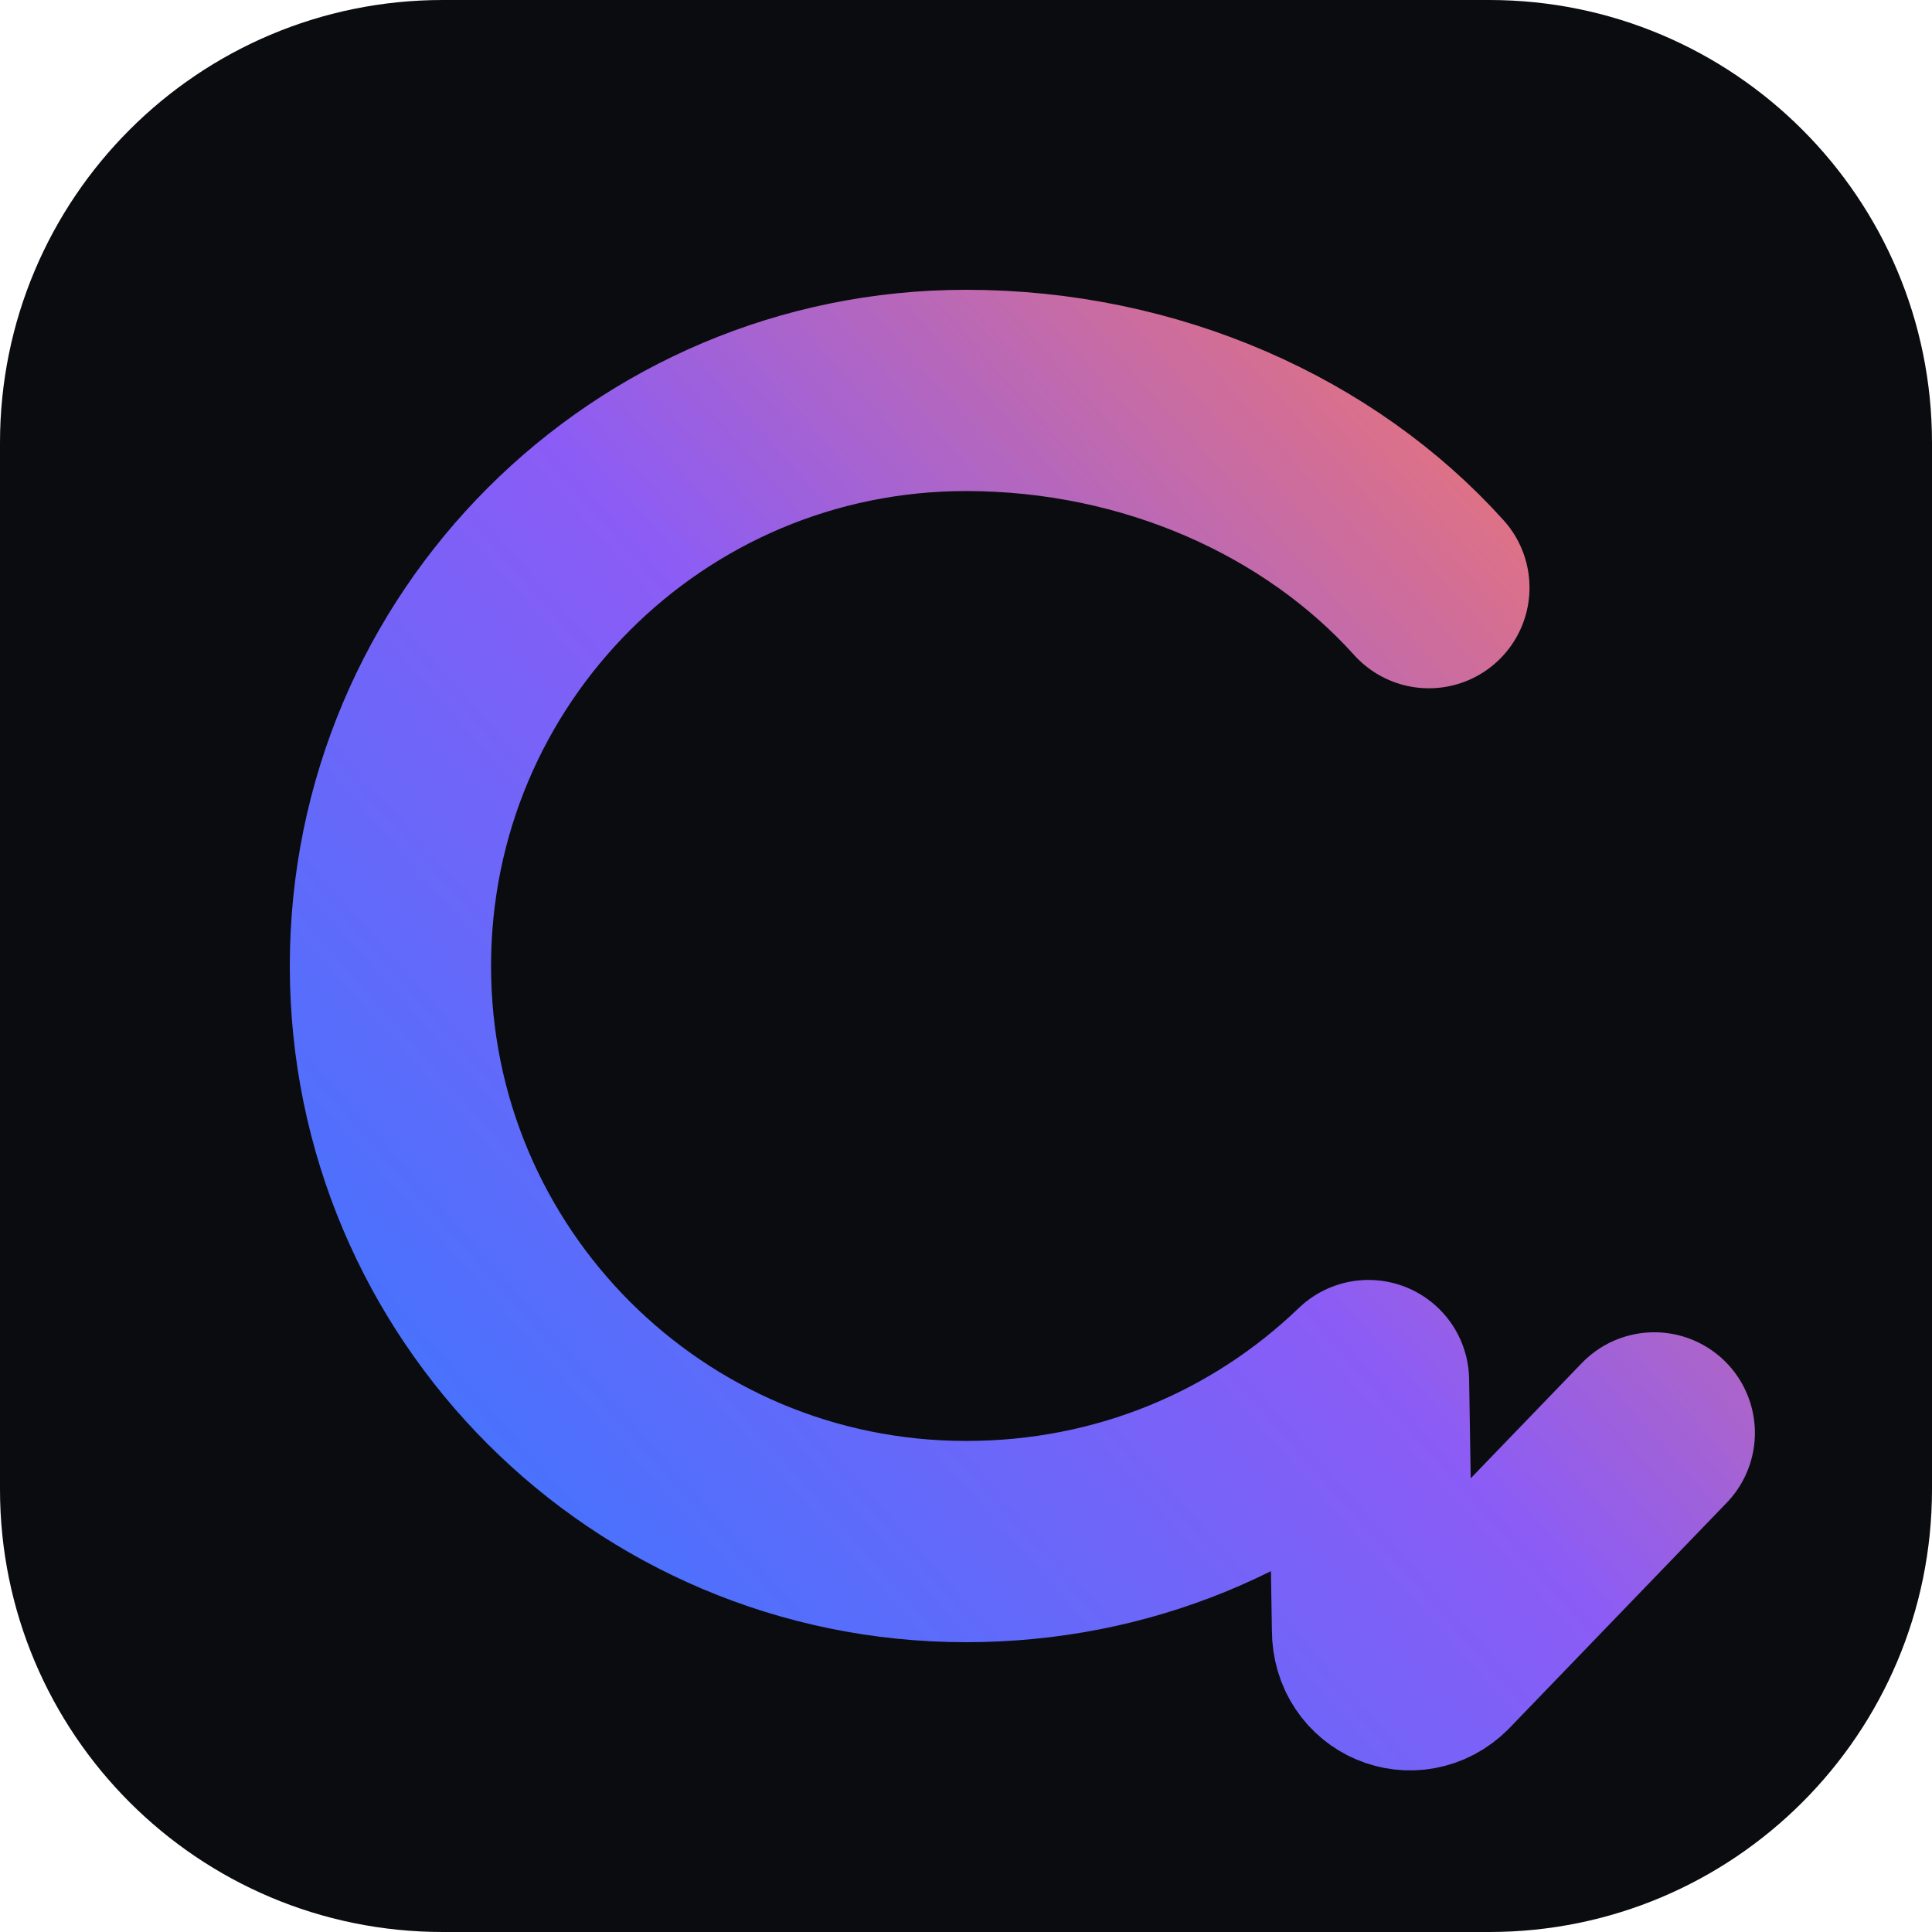
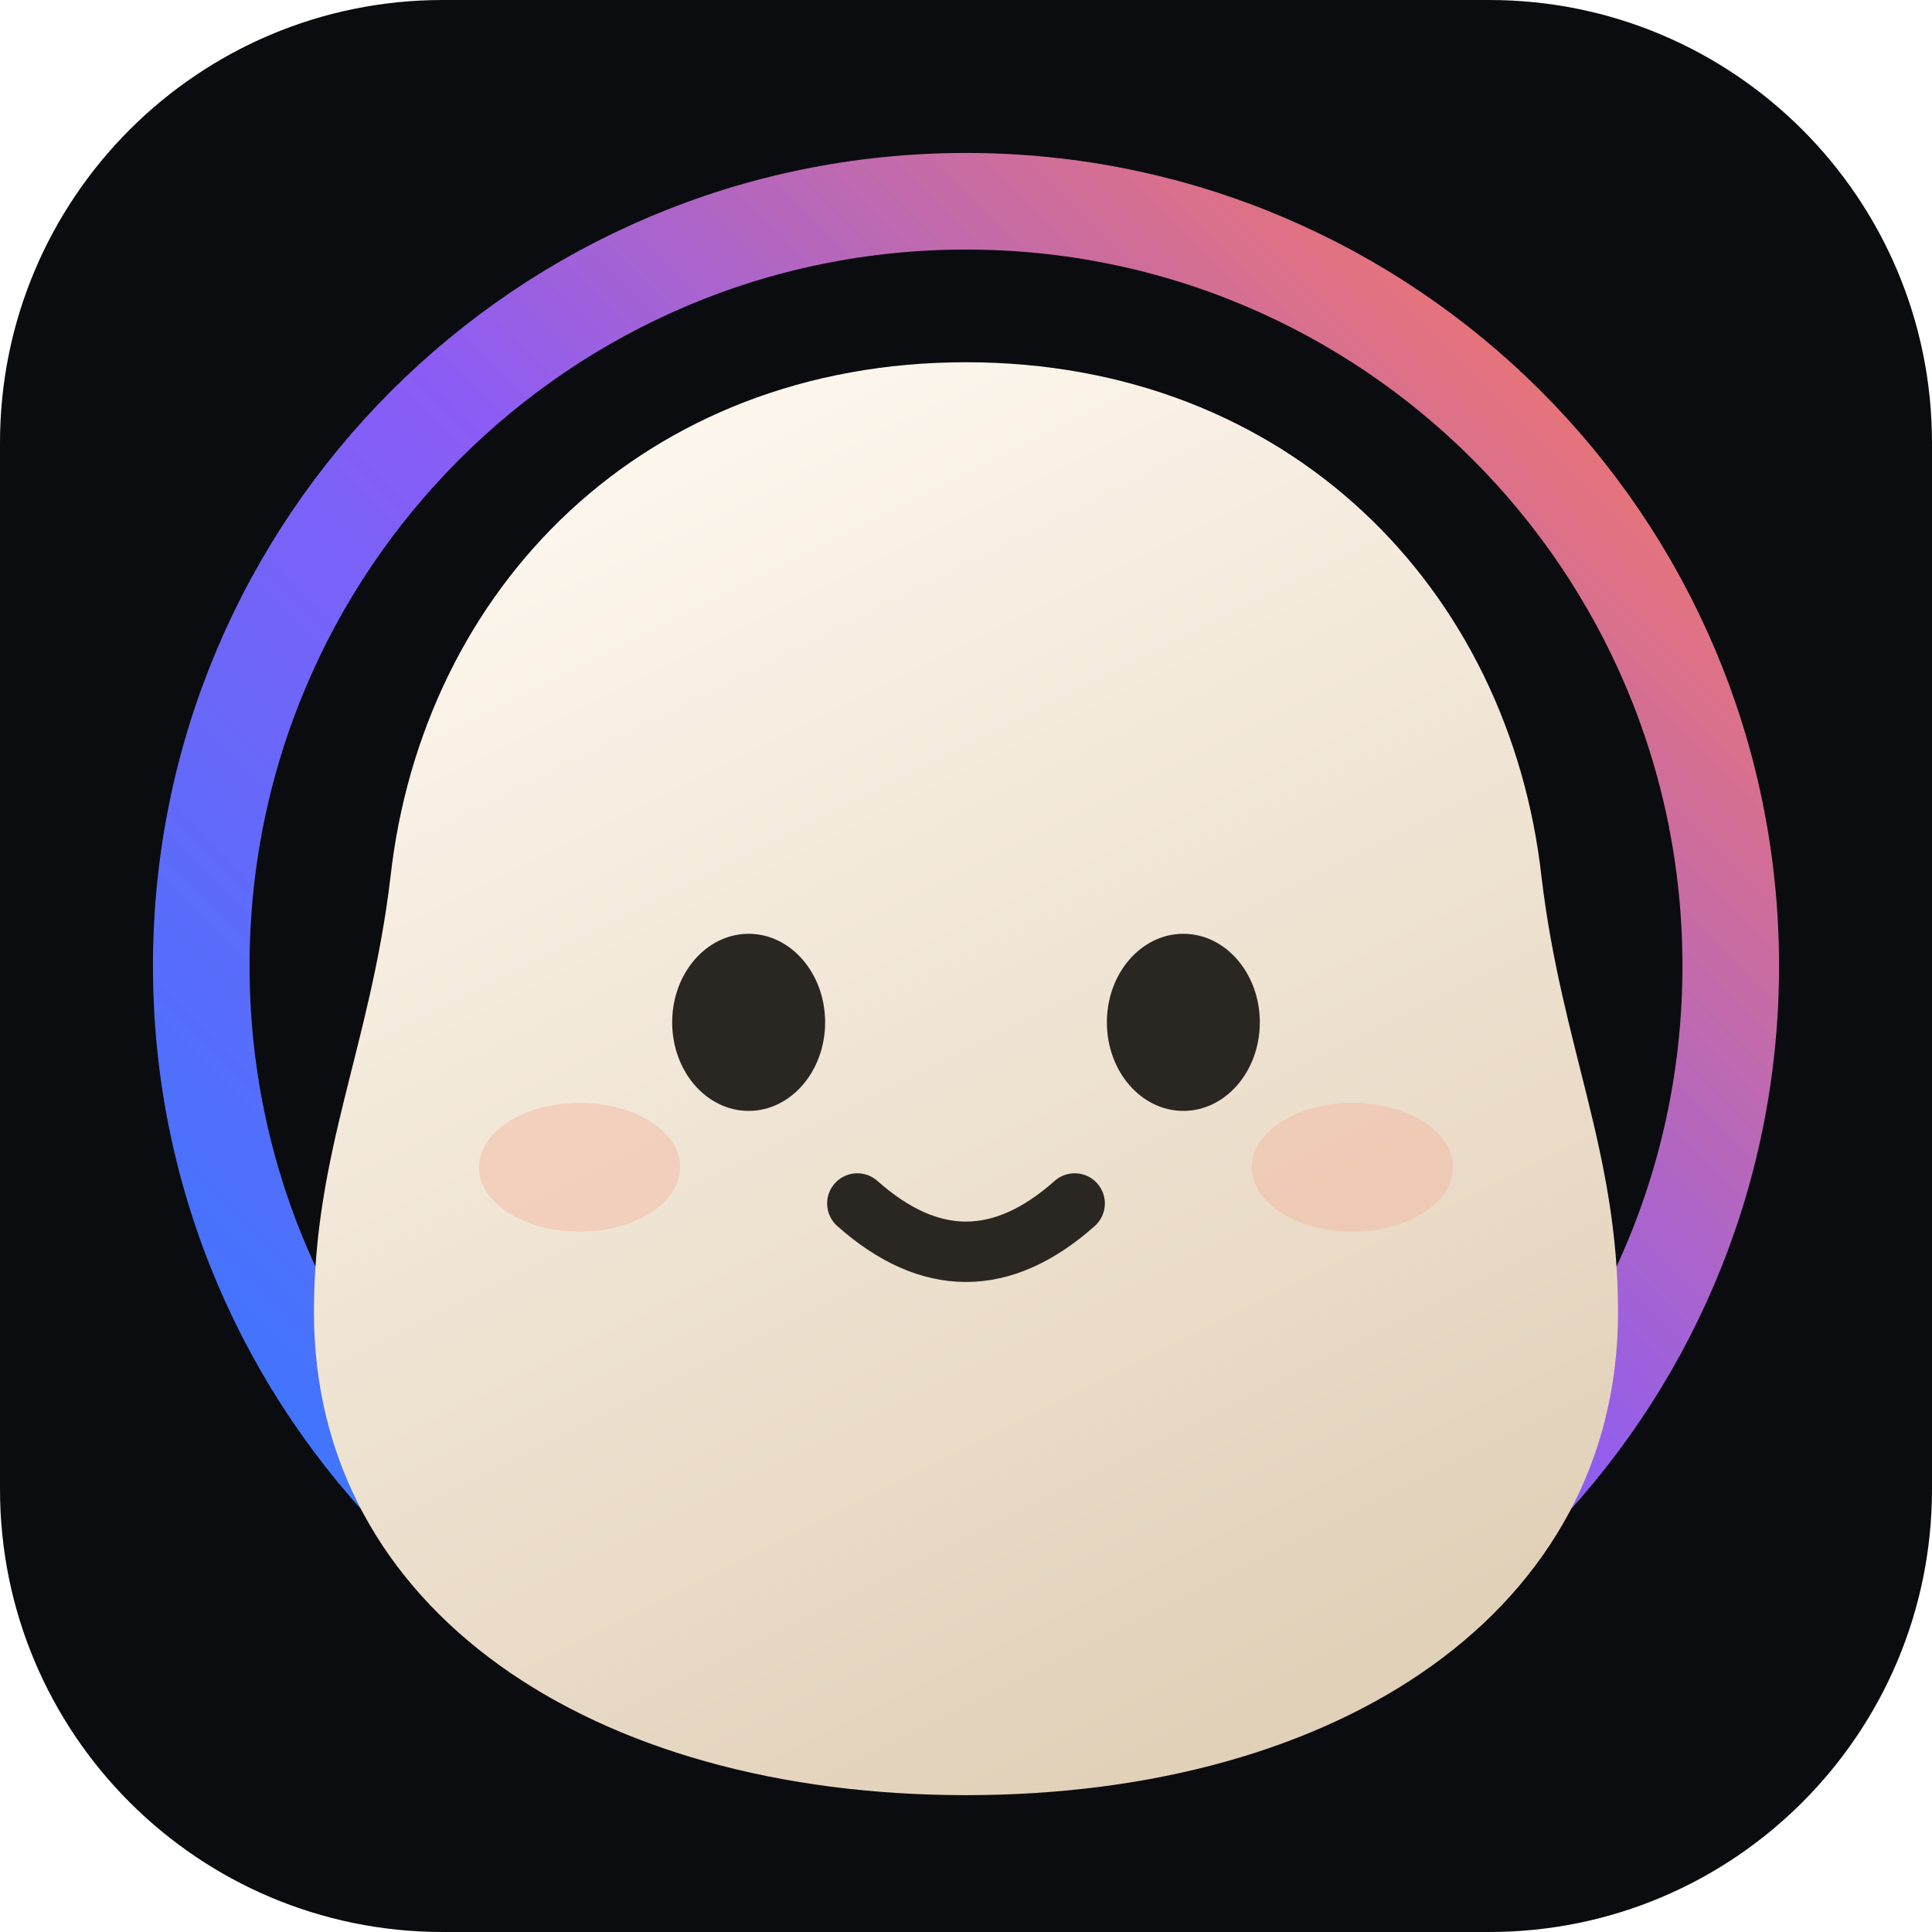
<svg xmlns="http://www.w3.org/2000/svg" viewBox="0 0 48 48" width="48" height="48">
  <defs>
-     <linearGradient id="g" x1="6" y1="40" x2="42" y2="8" gradientUnits="userSpaceOnUse">
+     <linearGradient id="r" x1="6" y1="42" x2="42" y2="6" gradientUnits="userSpaceOnUse">
      <stop offset="0%" stop-color="#2E7BFF" />
      <stop offset="52%" stop-color="#8B5CF6" />
      <stop offset="100%" stop-color="#FF7A59" />
    </linearGradient>
+     <linearGradient id="b" x1="16" y1="10" x2="32" y2="42" gradientUnits="userSpaceOnUse">
+       <stop offset="0%" stop-color="#FDF7EE" />
+       <stop offset="100%" stop-color="#E2D1B9" />
+     </linearGradient>
  </defs>
  <rect width="48" height="48" rx="11" fill="#0B0C10" />
-   <path d="M35.5 14.6C32.8 11.6 28.6 9.7 24 9.7c-7.9 0-14.3 6.4-14.3 14.3S16.1 38.3 24 38.3c3.9 0 7.4-1.5 10-4l.1 6.2c0 .9 1 1.3 1.6.7l5.4-5.6" fill="none" stroke="url(#g)" stroke-width="5" stroke-linecap="round" stroke-linejoin="round" />
+   <circle cx="24" cy="24" r="19" fill="none" stroke="url(#r)" stroke-width="2.4" />
+   <path d="M24 9c-8 0-13.5 5.6-14.3 12.8C9.2 26 7.8 28.6 7.8 32.6 7.8 40 14.7 44.6 24 44.6S40.2 40 40.2 32.6c0-4-1.4-6.6-1.9-10.8C37.5 14.6 32 9 24 9z" fill="url(#b)" />
+   <ellipse cx="18.6" cy="25.4" rx="1.9" ry="2.2" fill="#2A2622" />
+   <ellipse cx="29.4" cy="25.4" rx="1.9" ry="2.2" fill="#2A2622" />
+   <ellipse cx="14.4" cy="29" rx="2.5" ry="1.6" fill="#F3B9A4" opacity="0.5" />
+   <ellipse cx="33.6" cy="29" rx="2.5" ry="1.6" fill="#F3B9A4" opacity="0.5" />
+   <path d="M21.3 29.9q2.7 2.4 5.4 0" fill="none" stroke="#2A2622" stroke-width="1.5" stroke-linecap="round" />
</svg>
